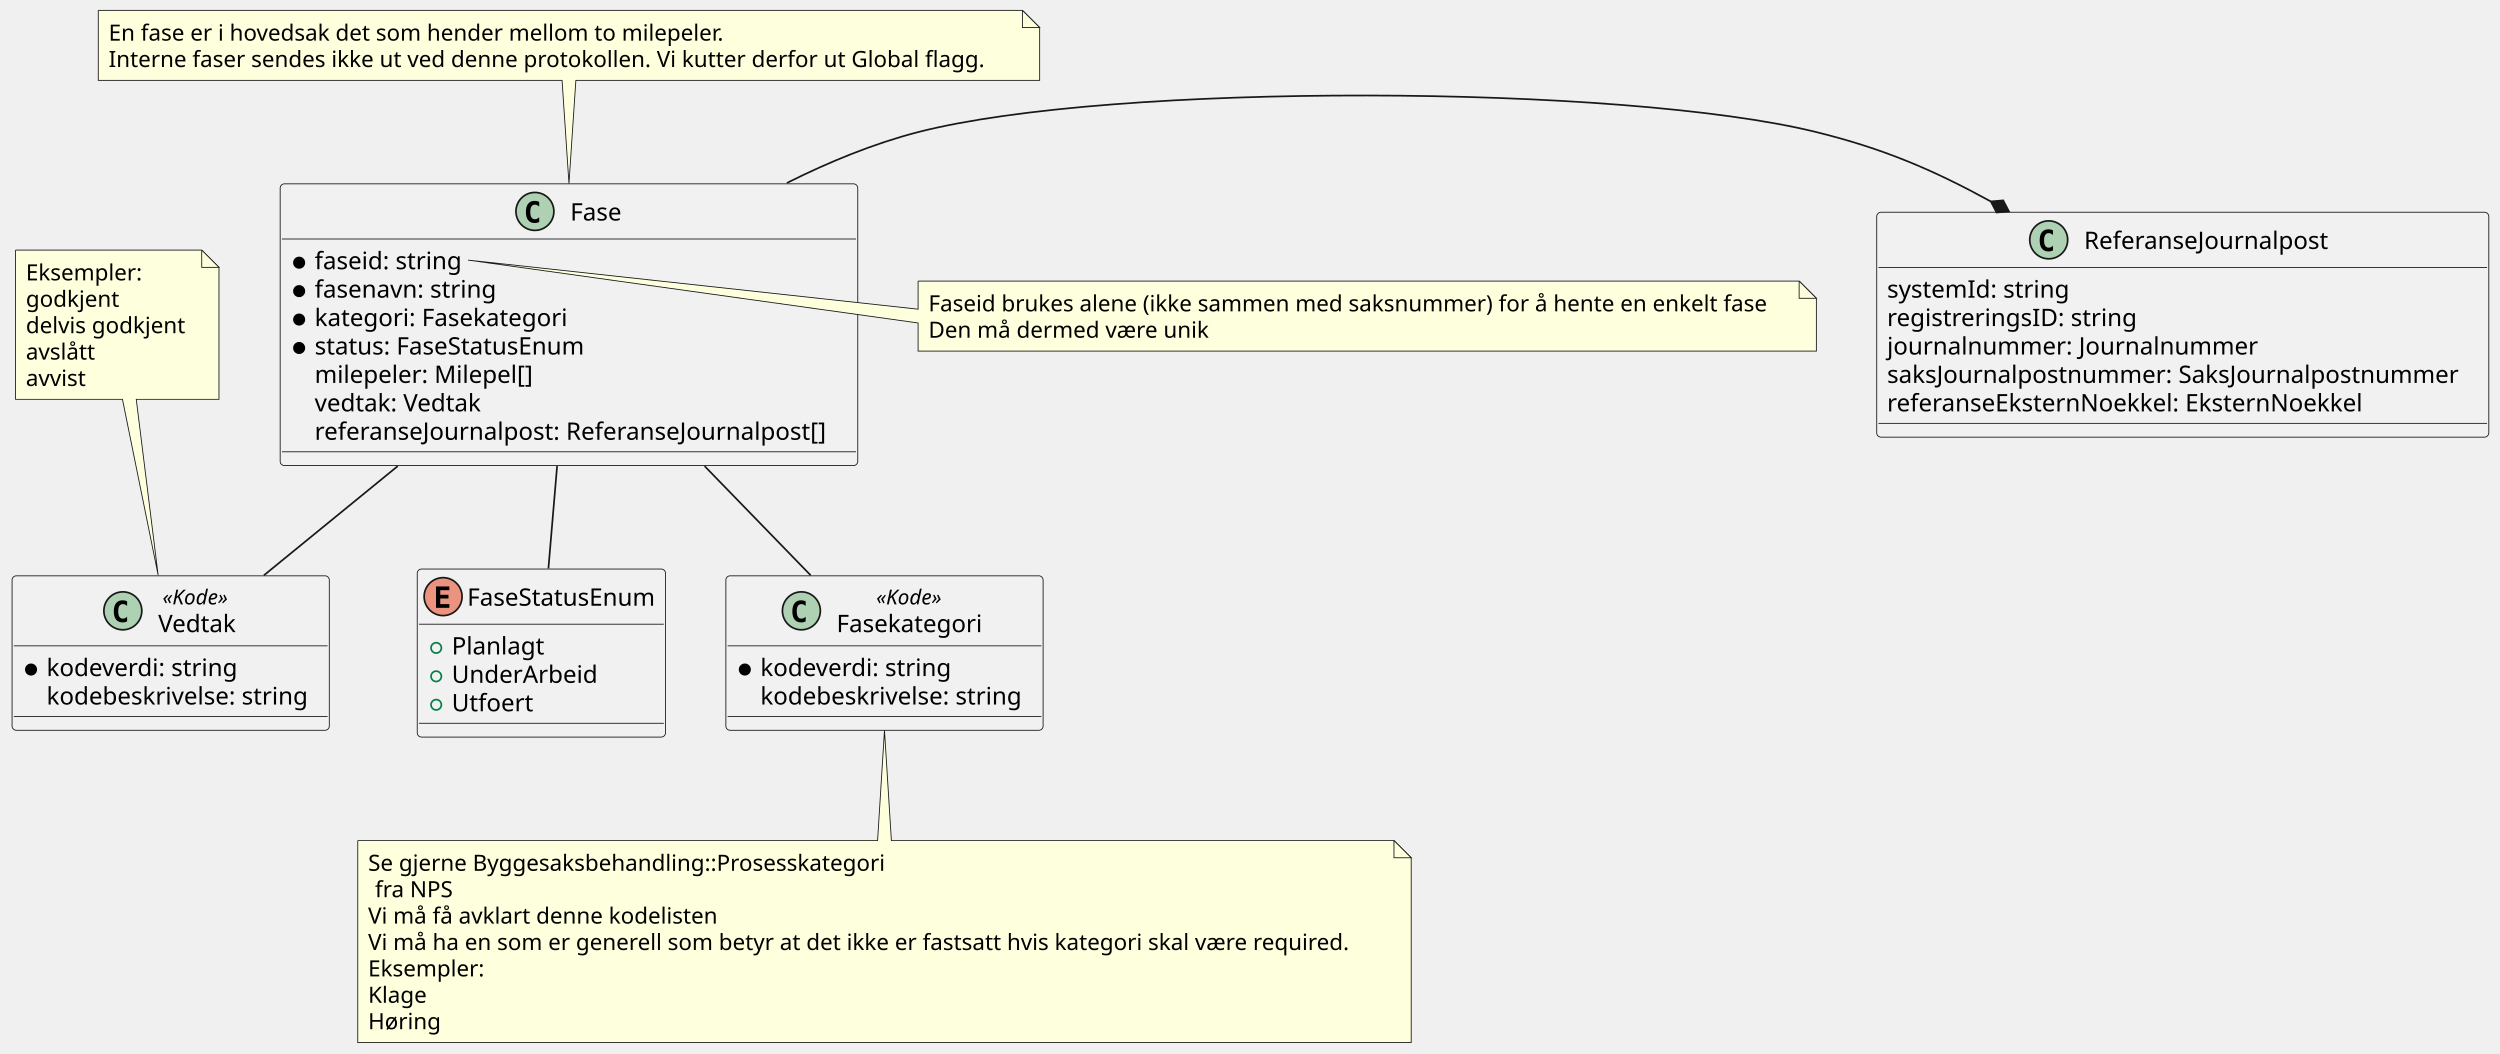
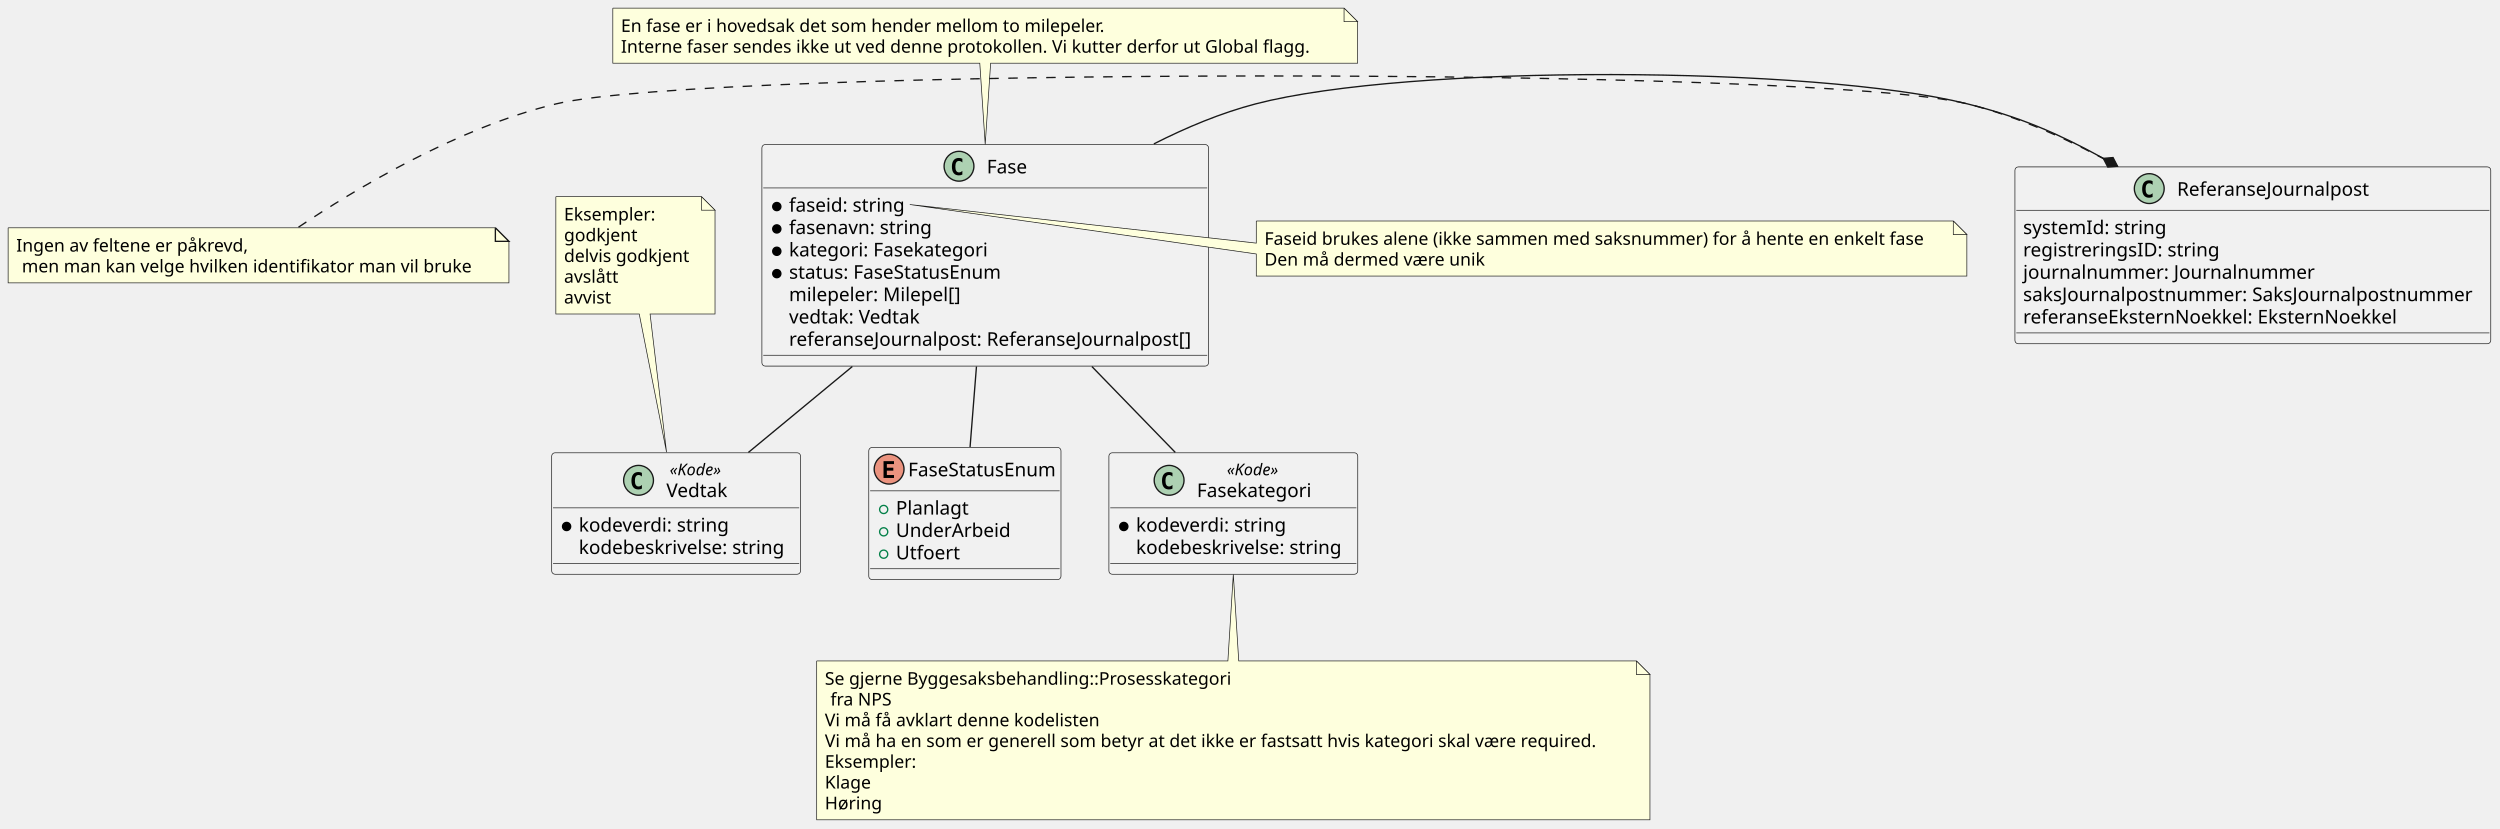
- <svg xmlns="http://www.w3.org/2000/svg" contentStyleType="text/css" height="611px" preserveAspectRatio="none" style="width:1450px;height:611px;background:#FFFFFF;" version="1.1" viewBox="0 0 1450 611" width="1450px" zoomAndPan="magnify">
+ <svg xmlns="http://www.w3.org/2000/svg" contentStyleType="text/css" data-diagram-type="CLASS" height="611px" preserveAspectRatio="none" style="width:1844px;height:611px;background:#FFFFFF;" version="1.1" viewBox="0 0 1844 611" width="1844px" zoomAndPan="magnify">
  <defs />
  <g>
    <g id="elem_ReferanseJournalpost">
-       <rect codeLine="2" fill="#F1F1F1" height="130.441" id="ReferanseJournalpost" rx="2.5" ry="2.5" style="stroke:#181818;stroke-width:0.5;" width="355" x="1088.5" y="123.11" />
-       <ellipse cx="1188.25" cy="139.11" fill="#ADD1B2" rx="11" ry="11" style="stroke:#181818;stroke-width:1.0;" />
-       <path d="M1190.723,145.253 Q1190.142,145.552 1189.503,145.701 Q1188.864,145.851 1188.158,145.851 Q1185.651,145.851 1184.332,144.199 Q1183.012,142.547 1183.012,139.426 Q1183.012,136.297 1184.332,134.645 Q1185.651,132.993 1188.158,132.993 Q1188.864,132.993 1189.511,133.142 Q1190.159,133.292 1190.723,133.59 L1190.723,136.313 Q1190.092,135.732 1189.499,135.462 Q1188.905,135.192 1188.274,135.192 Q1186.93,135.192 1186.245,136.259 Q1185.56,137.326 1185.56,139.426 Q1185.56,141.518 1186.245,142.584 Q1186.93,143.651 1188.274,143.651 Q1188.905,143.651 1189.499,143.381 Q1190.092,143.112 1190.723,142.53 Z " fill="#000000" />
-       <text fill="#000000" font-family="sans-serif" font-size="14" lengthAdjust="spacing" textLength="147" x="1208.75" y="144.401">ReferanseJournalpost</text>
-       <line style="stroke:#181818;stroke-width:0.5;" x1="1089.5" x2="1442.5" y1="155.11" y2="155.11" />
-       <text fill="#000000" font-family="sans-serif" font-size="14" lengthAdjust="spacing" textLength="108" x="1094.5" y="172.645">systemId: string</text>
-       <text fill="#000000" font-family="sans-serif" font-size="14" lengthAdjust="spacing" textLength="150" x="1094.5" y="189.133">registreringsID: string</text>
-       <text fill="#000000" font-family="sans-serif" font-size="14" lengthAdjust="spacing" textLength="222" x="1094.5" y="205.622">journalnummer: Journalnummer</text>
-       <text fill="#000000" font-family="sans-serif" font-size="14" lengthAdjust="spacing" textLength="343" x="1094.5" y="222.11">saksJournalpostnummer: SaksJournalpostnummer</text>
-       <text fill="#000000" font-family="sans-serif" font-size="14" lengthAdjust="spacing" textLength="285" x="1094.5" y="238.598">referanseEksternNoekkel: EksternNoekkel</text>
-       <line style="stroke:#181818;stroke-width:0.5;" x1="1089.5" x2="1442.5" y1="245.551" y2="245.551" />
+       <rect codeLine="2" fill="#F1F1F1" height="130.441" id="ReferanseJournalpost" rx="2.5" ry="2.5" style="stroke:#181818;stroke-width:0.5;" width="350.974" x="1486.21" y="123.11" />
+       <ellipse cx="1585.293" cy="139.11" fill="#ADD1B2" rx="11" ry="11" style="stroke:#181818;stroke-width:1;" />
+       <path d="M1587.767,145.253 Q1587.186,145.552 1586.546,145.701 Q1585.907,145.851 1585.202,145.851 Q1582.695,145.851 1581.375,144.199 Q1580.055,142.547 1580.055,139.426 Q1580.055,136.297 1581.375,134.645 Q1582.695,132.993 1585.202,132.993 Q1585.907,132.993 1586.555,133.142 Q1587.202,133.292 1587.767,133.59 L1587.767,136.313 Q1587.136,135.732 1586.542,135.462 Q1585.949,135.192 1585.318,135.192 Q1583.973,135.192 1583.288,136.259 Q1582.604,137.326 1582.604,139.426 Q1582.604,141.518 1583.288,142.584 Q1583.973,143.651 1585.318,143.651 Q1585.949,143.651 1586.542,143.381 Q1587.136,143.112 1587.767,142.53 Z " fill="#000000" />
+       <text fill="#000000" font-family="sans-serif" font-size="14" lengthAdjust="spacing" textLength="144.307" x="1605.793" y="144.401">ReferanseJournalpost</text>
+       <line style="stroke:#181818;stroke-width:0.5;" x1="1487.21" x2="1836.184" y1="155.11" y2="155.11" />
+       <text fill="#000000" font-family="sans-serif" font-size="14" lengthAdjust="spacing" textLength="108.965" x="1492.21" y="172.645">systemId: string</text>
+       <text fill="#000000" font-family="sans-serif" font-size="14" lengthAdjust="spacing" textLength="149.481" x="1492.21" y="189.133">registreringsID: string</text>
+       <text fill="#000000" font-family="sans-serif" font-size="14" lengthAdjust="spacing" textLength="218.531" x="1492.21" y="205.622">journalnummer: Journalnummer</text>
+       <text fill="#000000" font-family="sans-serif" font-size="14" lengthAdjust="spacing" textLength="338.974" x="1492.21" y="222.11">saksJournalpostnummer: SaksJournalpostnummer</text>
+       <text fill="#000000" font-family="sans-serif" font-size="14" lengthAdjust="spacing" textLength="283.049" x="1492.21" y="238.598">referanseEksternNoekkel: EksternNoekkel</text>
+       <line style="stroke:#181818;stroke-width:0.5;" x1="1487.21" x2="1836.184" y1="245.551" y2="245.551" />
+     </g>
+     <g id="elem_GMN3">
+       <path d="M6,168.02 L6,208.641 L375.385,208.641 L375.385,178.02 L365.385,168.02 L6,168.02 " fill="#FEFFDD" style="stroke:#181818;stroke-width:0.5;" />
+       <path d="M365.385,168.02 L365.385,178.02 L375.385,178.02 L365.385,168.02 " fill="#FEFFDD" style="stroke:#181818;stroke-width:1;" />
+       <text fill="#000000" font-family="sans-serif" font-size="13" lengthAdjust="spacing" textLength="175.894" x="12" y="185.588">Ingen av feltene er påkrevd,</text>
+       <text fill="#000000" font-family="sans-serif" font-size="13" lengthAdjust="spacing" textLength="344.272" x="16.113" y="200.899">men man kan velge hvilken identifikator man vil bruke</text>
    </g>
    <g id="elem_Fase">
-       <rect codeLine="5" fill="#F1F1F1" height="163.418" id="Fase" rx="2.5" ry="2.5" style="stroke:#181818;stroke-width:0.5;" width="335" x="162.5" y="106.62" />
-       <ellipse cx="310.25" cy="122.62" fill="#ADD1B2" rx="11" ry="11" style="stroke:#181818;stroke-width:1.0;" />
-       <path d="M312.723,128.763 Q312.142,129.062 311.503,129.211 Q310.864,129.361 310.158,129.361 Q307.651,129.361 306.332,127.709 Q305.012,126.057 305.012,122.936 Q305.012,119.806 306.332,118.155 Q307.651,116.503 310.158,116.503 Q310.864,116.503 311.511,116.652 Q312.159,116.802 312.723,117.1 L312.723,119.823 Q312.092,119.242 311.499,118.972 Q310.905,118.703 310.274,118.703 Q308.93,118.703 308.245,119.769 Q307.56,120.836 307.56,122.936 Q307.56,125.028 308.245,126.094 Q308.93,127.161 310.274,127.161 Q310.905,127.161 311.499,126.891 Q312.092,126.621 312.723,126.04 Z " fill="#000000" />
-       <text fill="#000000" font-family="sans-serif" font-size="14" lengthAdjust="spacing" textLength="31" x="330.75" y="127.911">Fase</text>
-       <line style="stroke:#181818;stroke-width:0.5;" x1="163.5" x2="496.5" y1="138.62" y2="138.62" />
-       <ellipse cx="173.5" cy="152.364" fill="#000000" rx="3" ry="3" style="stroke:#000000;stroke-width:1.0;" />
-       <text fill="#000000" font-family="sans-serif" font-size="14" lengthAdjust="spacing" textLength="89" x="182.5" y="156.155">faseid: string</text>
-       <ellipse cx="173.5" cy="168.852" fill="#000000" rx="3" ry="3" style="stroke:#000000;stroke-width:1.0;" />
-       <text fill="#000000" font-family="sans-serif" font-size="14" lengthAdjust="spacing" textLength="109" x="182.5" y="172.643">fasenavn: string</text>
-       <ellipse cx="173.5" cy="185.341" fill="#000000" rx="3" ry="3" style="stroke:#000000;stroke-width:1.0;" />
-       <text fill="#000000" font-family="sans-serif" font-size="14" lengthAdjust="spacing" textLength="153" x="182.5" y="189.132">kategori: Fasekategori</text>
-       <ellipse cx="173.5" cy="201.829" fill="#000000" rx="3" ry="3" style="stroke:#000000;stroke-width:1.0;" />
-       <text fill="#000000" font-family="sans-serif" font-size="14" lengthAdjust="spacing" textLength="161" x="182.5" y="205.62">status: FaseStatusEnum</text>
-       <text fill="#000000" font-family="sans-serif" font-size="14" lengthAdjust="spacing" textLength="131" x="182.5" y="222.108">milepeler: Milepel[]</text>
-       <text fill="#000000" font-family="sans-serif" font-size="14" lengthAdjust="spacing" textLength="100" x="182.5" y="238.597">vedtak: Vedtak</text>
-       <text fill="#000000" font-family="sans-serif" font-size="14" lengthAdjust="spacing" textLength="309" x="182.5" y="255.085">referanseJournalpost: ReferanseJournalpost[]</text>
-       <line style="stroke:#181818;stroke-width:0.5;" x1="163.5" x2="496.5" y1="262.038" y2="262.038" />
+       <rect codeLine="5" fill="#F1F1F1" height="163.418" id="Fase" rx="2.5" ry="2.5" style="stroke:#181818;stroke-width:0.5;" width="329.454" x="561.97" y="106.62" />
+       <ellipse cx="707.36" cy="122.62" fill="#ADD1B2" rx="11" ry="11" style="stroke:#181818;stroke-width:1;" />
+       <path d="M709.833,128.763 Q709.252,129.062 708.613,129.211 Q707.974,129.361 707.268,129.361 Q704.761,129.361 703.442,127.709 Q702.122,126.057 702.122,122.936 Q702.122,119.806 703.442,118.155 Q704.761,116.503 707.268,116.503 Q707.974,116.503 708.621,116.652 Q709.269,116.802 709.833,117.1 L709.833,119.823 Q709.202,119.242 708.609,118.972 Q708.015,118.703 707.385,118.703 Q706.04,118.703 705.355,119.769 Q704.67,120.836 704.67,122.936 Q704.67,125.028 705.355,126.094 Q706.04,127.161 707.385,127.161 Q708.015,127.161 708.609,126.891 Q709.202,126.621 709.833,126.04 Z " fill="#000000" />
+       <text fill="#000000" font-family="sans-serif" font-size="14" lengthAdjust="spacing" textLength="30.174" x="727.86" y="127.911">Fase</text>
+       <line style="stroke:#181818;stroke-width:0.5;" x1="562.97" x2="890.424" y1="138.62" y2="138.62" />
+       <ellipse cx="572.97" cy="152.364" fill="#000000" rx="3" ry="3" style="stroke:#000000;stroke-width:1;" />
+       <text fill="#000000" font-family="sans-serif" font-size="14" lengthAdjust="spacing" textLength="89.1" x="581.97" y="156.155">faseid: string</text>
+       <ellipse cx="572.97" cy="168.852" fill="#000000" rx="3" ry="3" style="stroke:#000000;stroke-width:1;" />
+       <text fill="#000000" font-family="sans-serif" font-size="14" lengthAdjust="spacing" textLength="108.596" x="581.97" y="172.643">fasenavn: string</text>
+       <ellipse cx="572.97" cy="185.341" fill="#000000" rx="3" ry="3" style="stroke:#000000;stroke-width:1;" />
+       <text fill="#000000" font-family="sans-serif" font-size="14" lengthAdjust="spacing" textLength="151.143" x="581.97" y="189.132">kategori: Fasekategori</text>
+       <ellipse cx="572.97" cy="201.829" fill="#000000" rx="3" ry="3" style="stroke:#000000;stroke-width:1;" />
+       <text fill="#000000" font-family="sans-serif" font-size="14" lengthAdjust="spacing" textLength="159.804" x="581.97" y="205.62">status: FaseStatusEnum</text>
+       <text fill="#000000" font-family="sans-serif" font-size="14" lengthAdjust="spacing" textLength="129.726" x="581.97" y="222.108">milepeler: Milepel[]</text>
+       <text fill="#000000" font-family="sans-serif" font-size="14" lengthAdjust="spacing" textLength="100.782" x="581.97" y="238.597">vedtak: Vedtak</text>
+       <text fill="#000000" font-family="sans-serif" font-size="14" lengthAdjust="spacing" textLength="303.454" x="581.97" y="255.085">referanseJournalpost: ReferanseJournalpost[]</text>
+       <line style="stroke:#181818;stroke-width:0.5;" x1="562.97" x2="890.424" y1="262.038" y2="262.038" />
    </g>
-     <g id="elem_GMN5">
-       <path d="M57,6 L57,46.621 A0,0 0 0 0 57,46.621 L326,46.621 L330,106.47 L334,46.621 L603,46.621 A0,0 0 0 0 603,46.621 L603,16 L593,6 L57,6 A0,0 0 0 0 57,6 " fill="#FEFFDD" style="stroke:#181818;stroke-width:0.5;" />
-       <path d="M593,6 L593,16 L603,16 L593,6 " fill="#FEFFDD" style="stroke:#181818;stroke-width:0.5;" />
-       <text fill="#000000" font-family="sans-serif" font-size="13" lengthAdjust="spacing" textLength="369" x="63" y="23.568">En fase er i hovedsak det som hender mellom to milepeler.</text>
-       <text fill="#000000" font-family="sans-serif" font-size="13" lengthAdjust="spacing" textLength="525" x="63" y="38.879">Interne faser sendes ikke ut ved denne protokollen. Vi kutter derfor ut Global flagg.</text>
+     <g id="elem_GMN8">
+       <path d="M452.01,6 L452.01,46.621 A0,0 0 0 0 452.01,46.621 L722.69,46.621 L726.69,106.47 L730.69,46.621 L1001.376,46.621 A0,0 0 0 0 1001.376,46.621 L1001.376,16 L991.376,6 L452.01,6 A0,0 0 0 0 452.01,6 " fill="#FEFFDD" style="stroke:#181818;stroke-width:0.5;" />
+       <path d="M991.376,6 L991.376,16 L1001.376,16 L991.376,6 " fill="#FEFFDD" style="stroke:#181818;stroke-width:0.5;" />
+       <text fill="#000000" font-family="sans-serif" font-size="13" lengthAdjust="spacing" textLength="371.782" x="458.01" y="23.568">En fase er i hovedsak det som hender mellom to milepeler.</text>
+       <text fill="#000000" font-family="sans-serif" font-size="13" lengthAdjust="spacing" textLength="528.366" x="458.01" y="38.879">Interne faser sendes ikke ut ved denne protokollen. Vi kutter derfor ut Global flagg.</text>
    </g>
-     <path d="M532.5,163.02 L532.5,179.331 L271.5,150.864 L532.5,187.331 L532.5,203.641 A0,0 0 0 0 532.5,203.641 L1053.5,203.641 A0,0 0 0 0 1053.5,203.641 L1053.5,173.02 L1043.5,163.02 L532.5,163.02 A0,0 0 0 0 532.5,163.02 " fill="#FEFFDD" style="stroke:#181818;stroke-width:0.5;" />
-     <path d="M1043.5,163.02 L1043.5,173.02 L1053.5,173.02 L1043.5,163.02 " fill="#FEFFDD" style="stroke:#181818;stroke-width:0.5;" />
-     <text fill="#000000" font-family="sans-serif" font-size="13" lengthAdjust="spacing" textLength="500" x="538.5" y="180.588">Faseid brukes alene (ikke sammen med saksnummer) for å hente en enkelt fase</text>
-     <text fill="#000000" font-family="sans-serif" font-size="13" lengthAdjust="spacing" textLength="165" x="538.5" y="195.899">Den må dermed være unik</text>
+     <path d="M926.64,163.02 L926.64,179.331 L671.07,150.864 L926.64,187.331 L926.64,203.641 A0,0 0 0 0 926.64,203.641 L1450.749,203.641 A0,0 0 0 0 1450.749,203.641 L1450.749,173.02 L1440.749,163.02 L926.64,163.02 A0,0 0 0 0 926.64,163.02 " fill="#FEFFDD" style="stroke:#181818;stroke-width:0.5;" />
+     <path d="M1440.749,163.02 L1440.749,173.02 L1450.749,173.02 L1440.749,163.02 " fill="#FEFFDD" style="stroke:#181818;stroke-width:0.5;" />
+     <text fill="#000000" font-family="sans-serif" font-size="13" lengthAdjust="spacing" textLength="503.109" x="932.64" y="180.588">Faseid brukes alene (ikke sammen med saksnummer) for å hente en enkelt fase</text>
+     <text fill="#000000" font-family="sans-serif" font-size="13" lengthAdjust="spacing" textLength="166.969" x="932.64" y="195.899">Den må dermed være unik</text>
    <g id="elem_Vedtak">
-       <rect codeLine="36" fill="#F1F1F1" height="89.598" id="Vedtak" rx="2.5" ry="2.5" style="stroke:#181818;stroke-width:0.5;" width="184" x="7" y="333.97" />
-       <ellipse cx="71.25" cy="354.281" fill="#ADD1B2" rx="11" ry="11" style="stroke:#181818;stroke-width:1.0;" />
-       <path d="M73.723,360.424 Q73.142,360.722 72.503,360.872 Q71.864,361.021 71.158,361.021 Q68.651,361.021 67.332,359.369 Q66.012,357.718 66.012,354.596 Q66.012,351.467 67.332,349.815 Q68.651,348.163 71.158,348.163 Q71.864,348.163 72.511,348.313 Q73.159,348.462 73.723,348.761 L73.723,351.484 Q73.092,350.903 72.499,350.633 Q71.905,350.363 71.274,350.363 Q69.93,350.363 69.245,351.43 Q68.56,352.496 68.56,354.596 Q68.56,356.688 69.245,357.755 Q69.93,358.822 71.274,358.822 Q71.905,358.822 72.499,358.552 Q73.092,358.282 73.723,357.701 Z " fill="#000000" />
-       <text fill="#000000" font-family="sans-serif" font-size="12" font-style="italic" lengthAdjust="spacing" textLength="42" x="94.25" y="350.572">«Kode»</text>
-       <text fill="#000000" font-family="sans-serif" font-size="14" lengthAdjust="spacing" textLength="47" x="91.75" y="366.638">Vedtak</text>
-       <line style="stroke:#181818;stroke-width:0.5;" x1="8" x2="190" y1="374.591" y2="374.591" />
-       <ellipse cx="18" cy="388.335" fill="#000000" rx="3" ry="3" style="stroke:#000000;stroke-width:1.0;" />
-       <text fill="#000000" font-family="sans-serif" font-size="14" lengthAdjust="spacing" textLength="116" x="27" y="392.126">kodeverdi: string</text>
-       <text fill="#000000" font-family="sans-serif" font-size="14" lengthAdjust="spacing" textLength="158" x="27" y="408.615">kodebeskrivelse: string</text>
-       <line style="stroke:#181818;stroke-width:0.5;" x1="8" x2="190" y1="415.568" y2="415.568" />
+       <rect codeLine="36" fill="#F1F1F1" height="89.598" id="Vedtak" rx="2.5" ry="2.5" style="stroke:#181818;stroke-width:0.5;" width="183.555" x="406.92" y="333.97" />
+       <ellipse cx="470.99" cy="354.281" fill="#ADD1B2" rx="11" ry="11" style="stroke:#181818;stroke-width:1;" />
+       <path d="M473.463,360.424 Q472.882,360.722 472.243,360.872 Q471.604,361.021 470.898,361.021 Q468.391,361.021 467.071,359.369 Q465.752,357.718 465.752,354.596 Q465.752,351.467 467.071,349.815 Q468.391,348.163 470.898,348.163 Q471.604,348.163 472.251,348.313 Q472.899,348.462 473.463,348.761 L473.463,351.484 Q472.832,350.903 472.239,350.633 Q471.645,350.363 471.014,350.363 Q469.67,350.363 468.985,351.43 Q468.3,352.496 468.3,354.596 Q468.3,356.688 468.985,357.755 Q469.67,358.822 471.014,358.822 Q471.645,358.822 472.239,358.552 Q472.832,358.282 473.463,357.701 Z " fill="#000000" />
+       <text fill="#000000" font-family="sans-serif" font-size="12" font-style="italic" lengthAdjust="spacing" textLength="42.018" x="493.939" y="350.572">«Kode»</text>
+       <text fill="#000000" font-family="sans-serif" font-size="14" lengthAdjust="spacing" textLength="46.915" x="491.49" y="366.638">Vedtak</text>
+       <line style="stroke:#181818;stroke-width:0.5;" x1="407.92" x2="589.475" y1="374.591" y2="374.591" />
+       <ellipse cx="417.92" cy="388.335" fill="#000000" rx="3" ry="3" style="stroke:#000000;stroke-width:1;" />
+       <text fill="#000000" font-family="sans-serif" font-size="14" lengthAdjust="spacing" textLength="115.452" x="426.92" y="392.126">kodeverdi: string</text>
+       <text fill="#000000" font-family="sans-serif" font-size="14" lengthAdjust="spacing" textLength="157.555" x="426.92" y="408.615">kodebeskrivelse: string</text>
+       <line style="stroke:#181818;stroke-width:0.5;" x1="407.92" x2="589.475" y1="415.568" y2="415.568" />
    </g>
    <g id="elem_FaseStatusEnum">
-       <rect codeLine="28" fill="#F1F1F1" height="97.465" id="FaseStatusEnum" rx="2.5" ry="2.5" style="stroke:#181818;stroke-width:0.5;" width="144" x="242" y="330.04" />
-       <ellipse cx="257" cy="346.04" fill="#EB937F" rx="11" ry="11" style="stroke:#181818;stroke-width:1.0;" />
-       <path d="M260.614,352.54 L252.894,352.54 L252.894,340.147 L260.614,340.147 L260.614,342.305 L255.343,342.305 L255.343,344.978 L260.116,344.978 L260.116,347.136 L255.343,347.136 L255.343,350.382 L260.614,350.382 Z " fill="#000000" />
-       <text fill="#000000" font-family="sans-serif" font-size="14" lengthAdjust="spacing" textLength="112" x="271" y="351.331">FaseStatusEnum</text>
-       <line style="stroke:#181818;stroke-width:0.5;" x1="243" x2="385" y1="362.04" y2="362.04" />
-       <ellipse cx="253" cy="375.784" fill="none" rx="3" ry="3" style="stroke:#038048;stroke-width:1.0;" />
-       <text fill="#000000" font-family="sans-serif" font-size="14" lengthAdjust="spacing" textLength="55" x="262" y="379.575">Planlagt</text>
-       <ellipse cx="253" cy="392.272" fill="none" rx="3" ry="3" style="stroke:#038048;stroke-width:1.0;" />
-       <text fill="#000000" font-family="sans-serif" font-size="14" lengthAdjust="spacing" textLength="88" x="262" y="396.063">UnderArbeid</text>
-       <ellipse cx="253" cy="408.761" fill="none" rx="3" ry="3" style="stroke:#038048;stroke-width:1.0;" />
-       <text fill="#000000" font-family="sans-serif" font-size="14" lengthAdjust="spacing" textLength="48" x="262" y="412.552">Utfoert</text>
-       <line style="stroke:#181818;stroke-width:0.5;" x1="243" x2="385" y1="419.505" y2="419.505" />
+       <rect codeLine="28" fill="#F1F1F1" height="97.465" id="FaseStatusEnum" rx="2.5" ry="2.5" style="stroke:#181818;stroke-width:0.5;" width="141.778" x="640.8" y="330.04" />
+       <ellipse cx="655.8" cy="346.04" fill="#EB937F" rx="11" ry="11" style="stroke:#181818;stroke-width:1;" />
+       <path d="M659.414,352.54 L651.694,352.54 L651.694,340.147 L659.414,340.147 L659.414,342.305 L654.143,342.305 L654.143,344.978 L658.916,344.978 L658.916,347.136 L654.143,347.136 L654.143,350.382 L659.414,350.382 Z " fill="#000000" />
+       <text fill="#000000" font-family="sans-serif" font-size="14" lengthAdjust="spacing" textLength="109.778" x="669.8" y="351.331">FaseStatusEnum</text>
+       <line style="stroke:#181818;stroke-width:0.5;" x1="641.8" x2="781.578" y1="362.04" y2="362.04" />
+       <ellipse cx="651.8" cy="375.784" fill="#FFFFFF" fill-opacity="0" rx="3" ry="3" style="stroke:#038048;stroke-width:1;" />
+       <text fill="#000000" font-family="sans-serif" font-size="14" lengthAdjust="spacing" textLength="53.949" x="660.8" y="379.575">Planlagt</text>
+       <ellipse cx="651.8" cy="392.272" fill="#FFFFFF" fill-opacity="0" rx="3" ry="3" style="stroke:#038048;stroke-width:1;" />
+       <text fill="#000000" font-family="sans-serif" font-size="14" lengthAdjust="spacing" textLength="85.586" x="660.8" y="396.063">UnderArbeid</text>
+       <ellipse cx="651.8" cy="408.761" fill="#FFFFFF" fill-opacity="0" rx="3" ry="3" style="stroke:#038048;stroke-width:1;" />
+       <text fill="#000000" font-family="sans-serif" font-size="14" lengthAdjust="spacing" textLength="47.448" x="660.8" y="412.552">Utfoert</text>
+       <line style="stroke:#181818;stroke-width:0.5;" x1="641.8" x2="781.578" y1="419.505" y2="419.505" />
    </g>
    <g id="elem_Fasekategori">
-       <rect codeLine="41" fill="#F1F1F1" height="89.598" id="Fasekategori" rx="2.5" ry="2.5" style="stroke:#181818;stroke-width:0.5;" width="184" x="421" y="333.97" />
-       <ellipse cx="464.8" cy="354.281" fill="#ADD1B2" rx="11" ry="11" style="stroke:#181818;stroke-width:1.0;" />
-       <path d="M467.273,360.424 Q466.692,360.722 466.053,360.872 Q465.414,361.021 464.708,361.021 Q462.201,361.021 460.882,359.369 Q459.562,357.718 459.562,354.596 Q459.562,351.467 460.882,349.815 Q462.201,348.163 464.708,348.163 Q465.414,348.163 466.061,348.313 Q466.709,348.462 467.273,348.761 L467.273,351.484 Q466.642,350.903 466.049,350.633 Q465.455,350.363 464.824,350.363 Q463.48,350.363 462.795,351.43 Q462.11,352.496 462.11,354.596 Q462.11,356.688 462.795,357.755 Q463.48,358.822 464.824,358.822 Q465.455,358.822 466.049,358.552 Q466.642,358.282 467.273,357.701 Z " fill="#000000" />
-       <text fill="#000000" font-family="sans-serif" font-size="12" font-style="italic" lengthAdjust="spacing" textLength="42" x="508.2" y="350.572">«Kode»</text>
-       <text fill="#000000" font-family="sans-serif" font-size="14" lengthAdjust="spacing" textLength="88" x="485.2" y="366.638">Fasekategori</text>
-       <line style="stroke:#181818;stroke-width:0.5;" x1="422" x2="604" y1="374.591" y2="374.591" />
-       <ellipse cx="432" cy="388.335" fill="#000000" rx="3" ry="3" style="stroke:#000000;stroke-width:1.0;" />
-       <text fill="#000000" font-family="sans-serif" font-size="14" lengthAdjust="spacing" textLength="116" x="441" y="392.126">kodeverdi: string</text>
-       <text fill="#000000" font-family="sans-serif" font-size="14" lengthAdjust="spacing" textLength="158" x="441" y="408.615">kodebeskrivelse: string</text>
-       <line style="stroke:#181818;stroke-width:0.5;" x1="422" x2="604" y1="415.568" y2="415.568" />
-     </g>
-     <g id="elem_GMN16">
-       <path d="M9,145.06 L9,231.613 A0,0 0 0 0 9,231.613 L71.03,231.613 L91.72,333.55 L79.03,231.613 L127,231.613 A0,0 0 0 0 127,231.613 L127,155.06 L117,145.06 L9,145.06 A0,0 0 0 0 9,145.06 " fill="#FEFFDD" style="stroke:#181818;stroke-width:0.5;" />
-       <path d="M117,145.06 L117,155.06 L127,155.06 L117,145.06 " fill="#FEFFDD" style="stroke:#181818;stroke-width:0.5;" />
-       <text fill="#000000" font-family="sans-serif" font-size="13" lengthAdjust="spacing" textLength="69" x="15" y="162.628">Eksempler:</text>
-       <text fill="#000000" font-family="sans-serif" font-size="13" lengthAdjust="spacing" textLength="56" x="15" y="177.939">godkjent</text>
-       <text fill="#000000" font-family="sans-serif" font-size="13" lengthAdjust="spacing" textLength="97" x="15" y="193.25">delvis godkjent</text>
-       <text fill="#000000" font-family="sans-serif" font-size="13" lengthAdjust="spacing" textLength="42" x="15" y="208.56">avslått</text>
-       <text fill="#000000" font-family="sans-serif" font-size="13" lengthAdjust="spacing" textLength="37" x="15" y="223.87">avvist</text>
+       <rect codeLine="41" fill="#F1F1F1" height="89.598" id="Fasekategori" rx="2.5" ry="2.5" style="stroke:#181818;stroke-width:0.5;" width="183.555" x="817.92" y="333.97" />
+       <ellipse cx="862.333" cy="354.281" fill="#ADD1B2" rx="11" ry="11" style="stroke:#181818;stroke-width:1;" />
+       <path d="M864.806,360.424 Q864.225,360.722 863.586,360.872 Q862.947,361.021 862.241,361.021 Q859.735,361.021 858.415,359.369 Q857.095,357.718 857.095,354.596 Q857.095,351.467 858.415,349.815 Q859.735,348.163 862.241,348.163 Q862.947,348.163 863.594,348.313 Q864.242,348.462 864.806,348.761 L864.806,351.484 Q864.175,350.903 863.582,350.633 Q862.988,350.363 862.357,350.363 Q861.013,350.363 860.328,351.43 Q859.643,352.496 859.643,354.596 Q859.643,356.688 860.328,357.755 Q861.013,358.822 862.357,358.822 Q862.988,358.822 863.582,358.552 Q864.175,358.282 864.806,357.701 Z " fill="#000000" />
+       <text fill="#000000" font-family="sans-serif" font-size="12" font-style="italic" lengthAdjust="spacing" textLength="42.018" x="904.939" y="350.572">«Kode»</text>
+       <text fill="#000000" font-family="sans-serif" font-size="14" lengthAdjust="spacing" textLength="86.228" x="882.833" y="366.638">Fasekategori</text>
+       <line style="stroke:#181818;stroke-width:0.5;" x1="818.92" x2="1000.475" y1="374.591" y2="374.591" />
+       <ellipse cx="828.92" cy="388.335" fill="#000000" rx="3" ry="3" style="stroke:#000000;stroke-width:1;" />
+       <text fill="#000000" font-family="sans-serif" font-size="14" lengthAdjust="spacing" textLength="115.452" x="837.92" y="392.126">kodeverdi: string</text>
+       <text fill="#000000" font-family="sans-serif" font-size="14" lengthAdjust="spacing" textLength="157.555" x="837.92" y="408.615">kodebeskrivelse: string</text>
+       <line style="stroke:#181818;stroke-width:0.5;" x1="818.92" x2="1000.475" y1="415.568" y2="415.568" />
    </g>
    <g id="elem_GMN19">
-       <path d="M207.5,487.51 L207.5,604.684 A0,0 0 0 0 207.5,604.684 L818.5,604.684 A0,0 0 0 0 818.5,604.684 L818.5,497.51 L808.5,487.51 L517,487.51 L513,423.64 L509,487.51 L207.5,487.51 A0,0 0 0 0 207.5,487.51 " fill="#FEFFDD" style="stroke:#181818;stroke-width:0.5;" />
-       <path d="M808.5,487.51 L808.5,497.51 L818.5,497.51 L808.5,487.51 " fill="#FEFFDD" style="stroke:#181818;stroke-width:0.5;" />
-       <text fill="#000000" font-family="sans-serif" font-size="13" lengthAdjust="spacing" textLength="305" x="213.5" y="505.078">Se gjerne Byggesaksbehandling::Prosesskategori</text>
-       <text fill="#000000" font-family="sans-serif" font-size="13" lengthAdjust="spacing" textLength="45" x="217.5" y="520.389">fra NPS</text>
-       <text fill="#000000" font-family="sans-serif" font-size="13" lengthAdjust="spacing" textLength="210" x="213.5" y="535.699">Vi må få avklart denne kodelisten</text>
-       <text fill="#000000" font-family="sans-serif" font-size="13" lengthAdjust="spacing" textLength="590" x="213.5" y="551.01">Vi må ha en som er generell som betyr at det ikke er fastsatt hvis kategori skal være required.</text>
-       <text fill="#000000" font-family="sans-serif" font-size="13" lengthAdjust="spacing" textLength="69" x="213.5" y="566.321">Eksempler:</text>
-       <text fill="#000000" font-family="sans-serif" font-size="13" lengthAdjust="spacing" textLength="34" x="213.5" y="581.631">Klage</text>
-       <text fill="#000000" font-family="sans-serif" font-size="13" lengthAdjust="spacing" textLength="43" x="213.5" y="596.942">Høring</text>
+       <path d="M409.99,145.06 L409.99,231.613 A0,0 0 0 0 409.99,231.613 L471.5,231.613 L491.65,333.55 L479.5,231.613 L527.398,231.613 A0,0 0 0 0 527.398,231.613 L527.398,155.06 L517.398,145.06 L409.99,145.06 A0,0 0 0 0 409.99,145.06 " fill="#FEFFDD" style="stroke:#181818;stroke-width:0.5;" />
+       <path d="M517.398,145.06 L517.398,155.06 L527.398,155.06 L517.398,145.06 " fill="#FEFFDD" style="stroke:#181818;stroke-width:0.5;" />
+       <text fill="#000000" font-family="sans-serif" font-size="13" lengthAdjust="spacing" textLength="69.266" x="415.99" y="162.628">Eksempler:</text>
+       <text fill="#000000" font-family="sans-serif" font-size="13" lengthAdjust="spacing" textLength="55.999" x="415.99" y="177.939">godkjent</text>
+       <text fill="#000000" font-family="sans-serif" font-size="13" lengthAdjust="spacing" textLength="96.408" x="415.99" y="193.25">delvis godkjent</text>
+       <text fill="#000000" font-family="sans-serif" font-size="13" lengthAdjust="spacing" textLength="41.196" x="415.99" y="208.56">avslått</text>
+       <text fill="#000000" font-family="sans-serif" font-size="13" lengthAdjust="spacing" textLength="35.883" x="415.99" y="223.87">avvist</text>
+     </g>
+     <g id="elem_GMN22">
+       <path d="M602.39,487.51 L602.39,604.684 A0,0 0 0 0 602.39,604.684 L1216.997,604.684 A0,0 0 0 0 1216.997,604.684 L1216.997,497.51 L1206.997,487.51 L913.69,487.51 L909.69,423.64 L905.69,487.51 L602.39,487.51 A0,0 0 0 0 602.39,487.51 " fill="#FEFFDD" style="stroke:#181818;stroke-width:0.5;" />
+       <path d="M1206.997,487.51 L1206.997,497.51 L1216.997,497.51 L1206.997,487.51 " fill="#FEFFDD" style="stroke:#181818;stroke-width:0.5;" />
+       <text fill="#000000" font-family="sans-serif" font-size="13" lengthAdjust="spacing" textLength="306.662" x="608.39" y="505.078">Se gjerne Byggesaksbehandling::Prosesskategori</text>
+       <text fill="#000000" font-family="sans-serif" font-size="13" lengthAdjust="spacing" textLength="45.183" x="612.503" y="520.389">fra NPS</text>
+       <text fill="#000000" font-family="sans-serif" font-size="13" lengthAdjust="spacing" textLength="210.85" x="608.39" y="535.699">Vi må få avklart denne kodelisten</text>
+       <text fill="#000000" font-family="sans-serif" font-size="13" lengthAdjust="spacing" textLength="593.607" x="608.39" y="551.01">Vi må ha en som er generell som betyr at det ikke er fastsatt hvis kategori skal være required.</text>
+       <text fill="#000000" font-family="sans-serif" font-size="13" lengthAdjust="spacing" textLength="69.266" x="608.39" y="566.321">Eksempler:</text>
+       <text fill="#000000" font-family="sans-serif" font-size="13" lengthAdjust="spacing" textLength="34.773" x="608.39" y="581.631">Klage</text>
+       <text fill="#000000" font-family="sans-serif" font-size="13" lengthAdjust="spacing" textLength="42.79" x="608.39" y="596.942">Høring</text>
+     </g>
+     <g id="link_GMN3_ReferanseJournalpost">
+       <path d="M220.16,167.57 C260.71,140.39 337.01,94.17 410.19,76.62 C522.67,49.65 1338.95,48.69 1451.19,76.62 C1489.33,86.12 1528.15,103.95 1561.9,122.62 " fill="#FFFFFF" fill-opacity="0" id="GMN3-ReferanseJournalpost" style="stroke:#181818;stroke-width:1;stroke-dasharray:7.0,7.0;" />
    </g>
    <g id="link_Fase_ReferanseJournalpost">
-       <path codeLine="15" d="M456.38,106.13 C480.75,93.94 506.74,83.26 532.5,76.62 C644.62,47.75 941.1,48.88 1053.5,76.62 C1091.94,86.11 1120.598,98.171 1154.668,116.851 " fill="none" id="Fase-to-ReferanseJournalpost" style="stroke:#181818;stroke-width:1.0;" />
-       <polygon fill="#181818" points="1165.19,122.62,1161.852,116.228,1154.668,116.851,1158.006,123.243,1165.19,122.62" style="stroke:#181818;stroke-width:1.0;" />
+       <path codeLine="15" d="M851.08,106.14 C875.11,93.95 900.75,83.26 926.19,76.62 C1039.08,47.17 1337.98,48.44 1451.19,76.62 C1489.33,86.12 1517.65,98.141 1551.4,116.811 " fill="#FFFFFF" fill-opacity="0" id="Fase-to-ReferanseJournalpost" style="stroke:#181818;stroke-width:1;" />
+       <polygon fill="#181818" points="1561.9,122.62,1558.586,116.216,1551.4,116.811,1554.714,123.216,1561.9,122.62" style="stroke:#181818;stroke-width:1;" />
    </g>
    <g id="link_Fase_Vedtak">
-       <path codeLine="24" d="M230.69,270.34 C204.04,292.09 176.21,314.79 153.03,333.7 " fill="none" id="Fase-Vedtak" style="stroke:#181818;stroke-width:1.0;" />
+       <path codeLine="24" d="M628.68,270.34 C602.37,292.09 574.89,314.79 552.02,333.7 " fill="#FFFFFF" fill-opacity="0" id="Fase-Vedtak" style="stroke:#181818;stroke-width:1;" />
    </g>
    <g id="link_Fase_FaseStatusEnum">
-       <path codeLine="25" d="M323.12,270.34 C321.4,290.59 319.61,311.67 318.08,329.74 " fill="none" id="Fase-FaseStatusEnum" style="stroke:#181818;stroke-width:1.0;" />
+       <path codeLine="25" d="M720.24,270.34 C718.63,290.59 716.95,311.67 715.52,329.74 " fill="#FFFFFF" fill-opacity="0" id="Fase-FaseStatusEnum" style="stroke:#181818;stroke-width:1;" />
    </g>
    <g id="link_Fase_Fasekategori">
-       <path codeLine="26" d="M408.67,270.34 C429.79,292.09 451.84,314.79 470.2,333.7 " fill="none" id="Fase-Fasekategori" style="stroke:#181818;stroke-width:1.0;" />
+       <path codeLine="26" d="M805.36,270.34 C826.48,292.09 848.53,314.79 866.89,333.7 " fill="#FFFFFF" fill-opacity="0" id="Fase-Fasekategori" style="stroke:#181818;stroke-width:1;" />
    </g>
  </g>
</svg>
